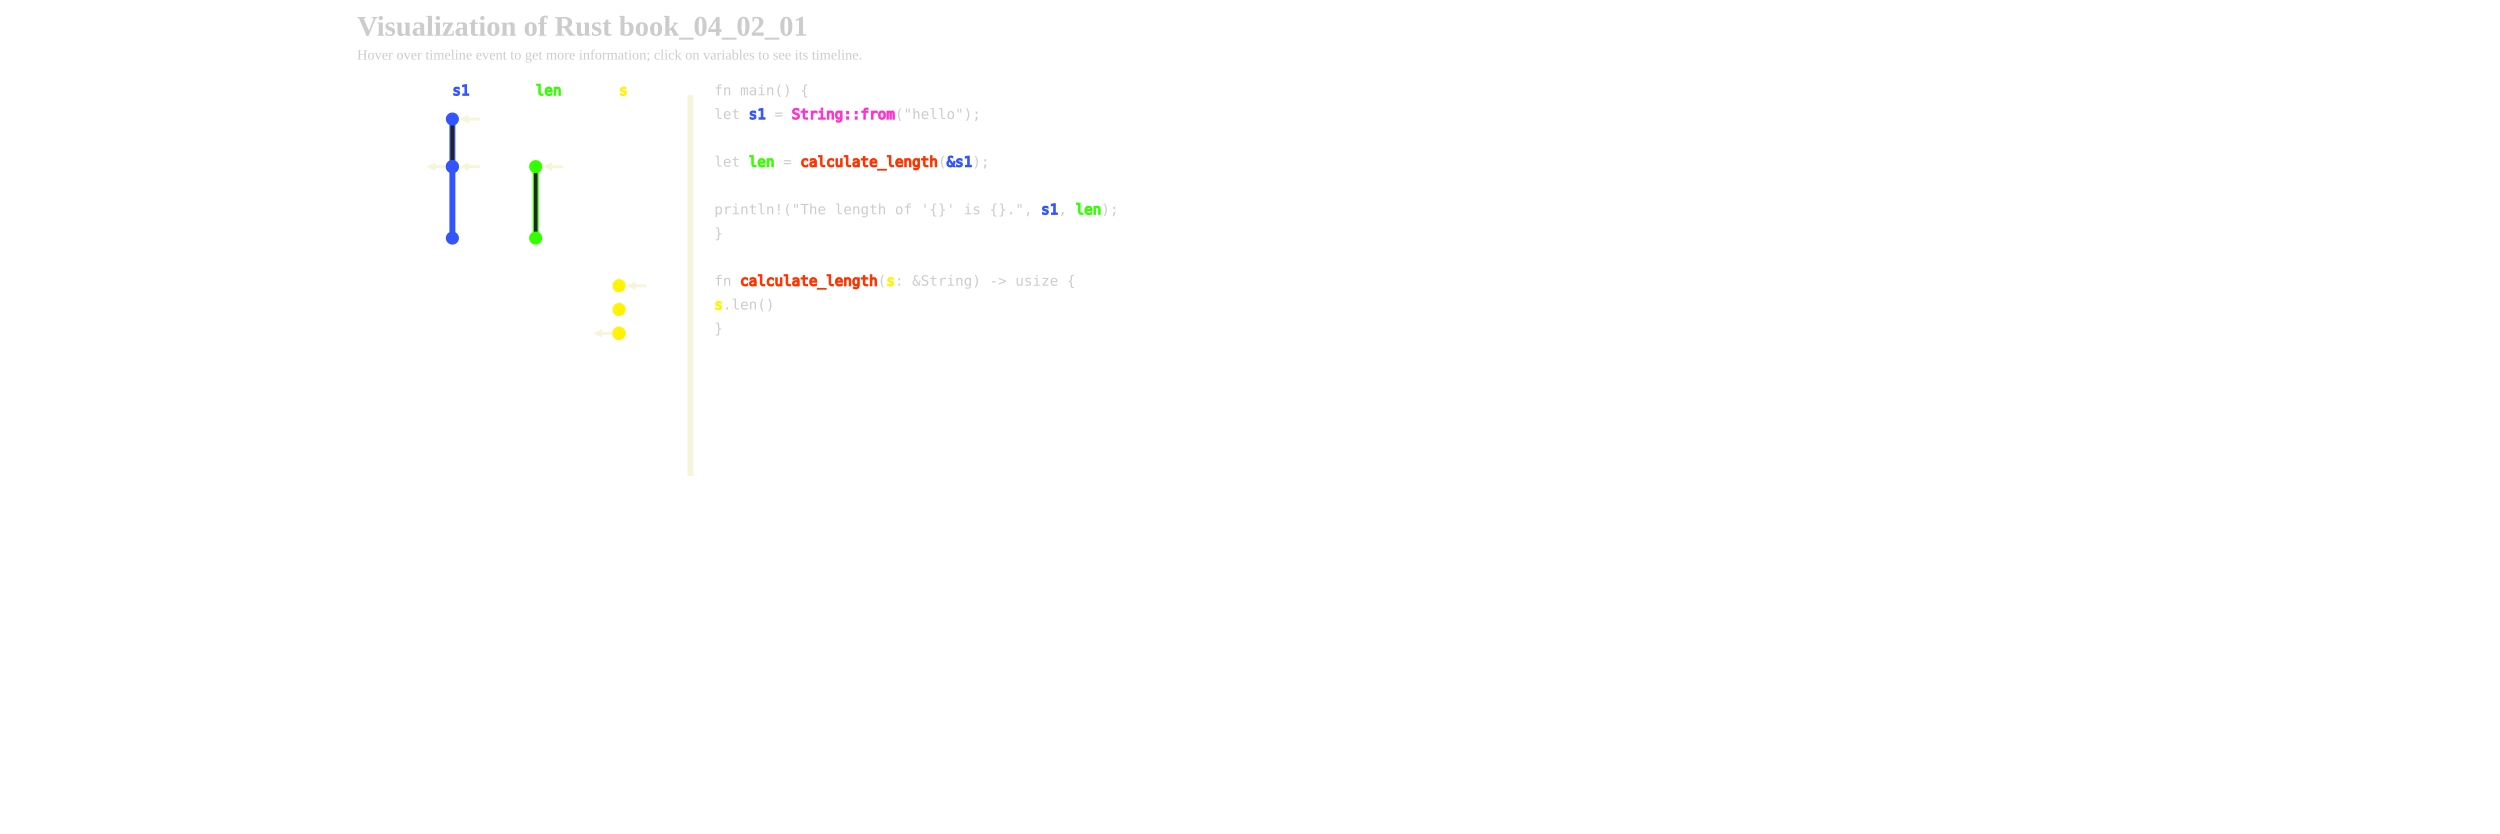
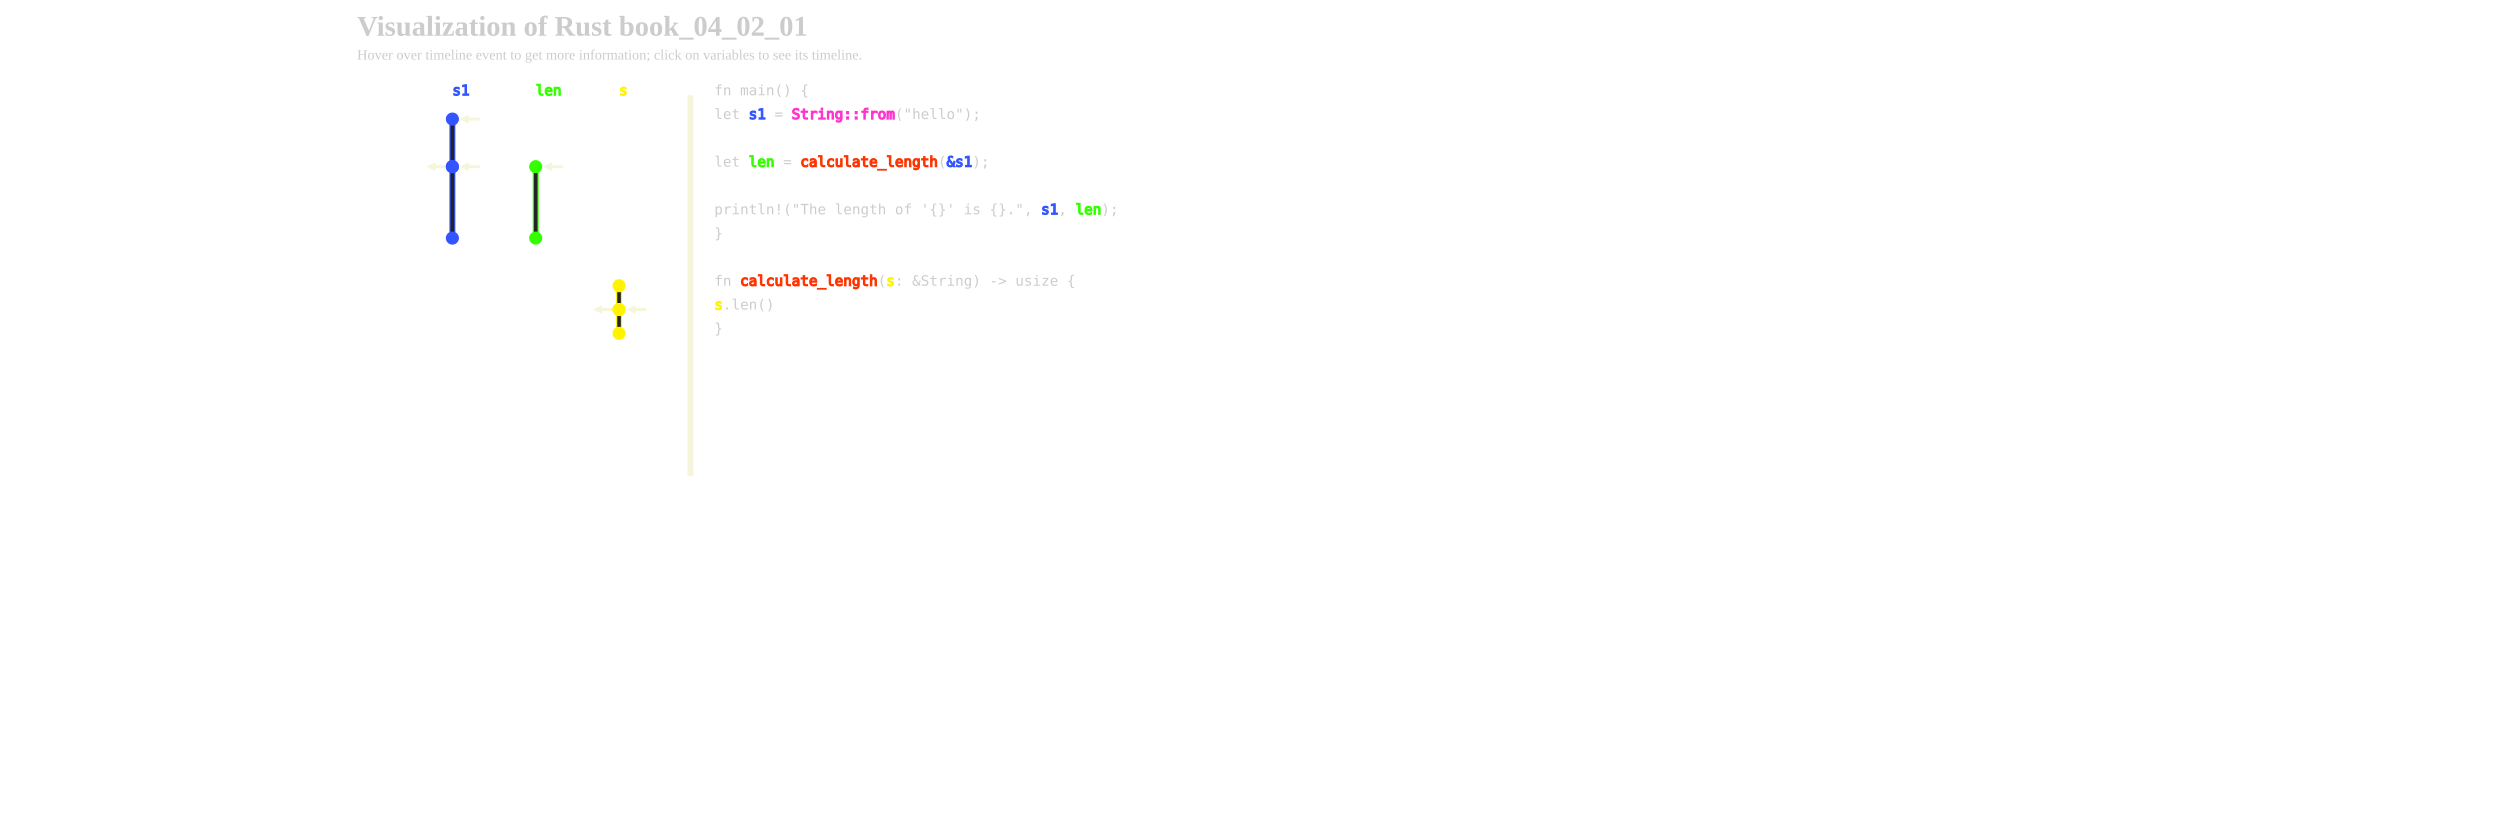
<svg xmlns="http://www.w3.org/2000/svg" xmlns:xlink="http://www.w3.org/1999/xlink" width="1800px" height="600px" viewBox="-300 0 1500 700">
  <defs>
    <style type="text/css">
        
        /* general setup */
svg {
    background-color: #232323;
}

text {
    fill: #cccccc;
    vertical-align: baseline;
    text-anchor: start;
}

#heading {
    font-size: 24px;
    font-weight: bold;
}

#caption {
    font-size: 12px;
}

/* code related styling */
text.code {
    white-space: pre;
    font-family: "monospace";
}

/* event related styling */
#eventDot:hover {
    transform: scale(1.5);
}

#eventDot {
    transition: all 0.3s;
}

/* timeline/event interaction styling */
.solid {
    stroke-width: 5px;
}

.hollow_internal {
    stroke-width: 3px;
    fill: #232323;
}

.dotted {
    stroke-width: 5px;
    stroke-dasharray: "2 1";
}

.extend {
    stroke-width: 1px;
    stroke-dasharray: "2 1";
}

.colorless {
    color: gray;
    fill: gray;
}

/* hash based styling */
[data-hash*="1"] {
    fill: #3355ff;
    stroke: #3355ff;
}

[data-hash*="2"] {
    fill: #33ff00;
    stroke: #33ff00;
}

[data-hash*="3"] {
    fill: #ff3300;
    stroke: #ff3300;
}

[data-hash*="4"] {
    fill: #fff300;
    stroke: #fff300;
}

[data-hash*="5"] {
    fill: #ff33cc;
    stroke: #ff33cc;
}

[data-hash*="6"] {
    fill: #00ffff;
    stroke: #00ffff;
}

[data-hash*="7"] {
    fill: #ff9900;
    stroke: #ff9900;
}

        
        </style>
    <circle id="eventDot" cx="0" cy="0" r="5" />
    <marker id="arrowHead" viewBox="0 0 10 10" refX="1" refY="5" markerUnits="strokeWidth" markerWidth="3px" markerHeight="3px" orient="auto" fill="beige">
      <path d="M 0 0 L 10 5 L 0 10 z" fill="inherit" />
    </marker>
  </defs>
  <g>
    <text id="heading" x="-300" y="30">Visualization of Rust book_04_02_01</text>
    <text id="caption" x="-300" y="50">Hover over timeline event to get more information; click on variables to see its timeline.</text>
  </g>
  <g id="labels">
-     <text class="code" x="-150" y="80" data-hash="2">len</text>
    <text class="code" x="-80" y="80" data-hash="4">s</text>
    <text class="code" x="-220" y="80" data-hash="1">s1</text>
+     <text class="code" x="-150" y="80" data-hash="2">len</text>
  </g>
  <g id="timelines">
    <line data-hash="1" class="solid" x1="-220" x2="-220" y1="100" y2="140" />
    <line stroke="#232323" stroke-width="3px" x1="-220" x2="-220" y1="105" y2="135" />
    <line data-hash="1" class="solid" x1="-220" x2="-220" y1="140" y2="140" />
    <line stroke="#232323" stroke-width="3px" x1="-220" x2="-220" y1="145" y2="135" />
-     <line data-hash="1" class="dotted" x1="-220" x2="-220" y1="140" y2="200" />
+     <line data-hash="1" class="solid" x1="-220" x2="-220" y1="140" y2="200" />
+     <line stroke="#232323" stroke-width="3px" x1="-220" x2="-220" y1="145" y2="195" />
    <line data-hash="2" class="solid" x1="-150" x2="-150" y1="140" y2="200" />
    <line stroke="#232323" stroke-width="3px" x1="-150" x2="-150" y1="145" y2="195" />
+     <line data-hash="4" class="solid" x1="-80" x2="-80" y1="240" y2="260" />
+     <line stroke="#232323" stroke-width="3px" x1="-80" x2="-80" y1="245" y2="255" />
+     <line data-hash="4" class="solid" x1="-80" x2="-80" y1="260" y2="260" />
+     <line stroke="#232323" stroke-width="3px" x1="-80" x2="-80" y1="265" y2="255" />
+     <line data-hash="4" class="solid" x1="-80" x2="-80" y1="260" y2="280" />
+     <line stroke="#232323" stroke-width="3px" x1="-80" x2="-80" y1="265" y2="275" />
  </g>
  <g id="arrows">
    <text x="-194" y="105" class="heavy" />
    <polyline stroke-width="2.5" stroke="beige" points="-197,100 -207,100 " marker-end="url(#arrowHead)" />
    <text x="-255" y="145" class="heavy" />
    <polyline stroke-width="2.5" stroke="beige" points="-225,140 -235,140 " marker-end="url(#arrowHead)" />
    <text x="-194" y="145" class="heavy" />
    <polyline stroke-width="2.5" stroke="beige" points="-197,140 -207,140 " marker-end="url(#arrowHead)" />
-     <text x="-54" y="245" class="heavy" />
-     <polyline stroke-width="2.5" stroke="beige" points="-57,240 -67,240 " marker-end="url(#arrowHead)" />
-     <text x="-115" y="285" class="heavy" />
-     <polyline stroke-width="2.5" stroke="beige" points="-85,280 -95,280 " marker-end="url(#arrowHead)" />
    <text x="-124" y="145" class="heavy" />
    <polyline stroke-width="2.5" stroke="beige" points="-127,140 -137,140 " marker-end="url(#arrowHead)" />
+     <text x="-115" y="265" class="heavy" />
+     <polyline stroke-width="2.5" stroke="beige" points="-85,260 -95,260 " marker-end="url(#arrowHead)" />
+     <text x="-54" y="265" class="heavy" />
+     <polyline stroke-width="2.5" stroke="beige" points="-57,260 -67,260 " marker-end="url(#arrowHead)" />
  </g>
  <g id="events">
    <use xlink:href="#eventDot" data-hash="1" x="-220" y="100" />
    <use xlink:href="#eventDot" data-hash="1" x="-220" y="140" />
    <use xlink:href="#eventDot" data-hash="1" x="-220" y="140" />
    <use xlink:href="#eventDot" data-hash="1" x="-220" y="200" />
    <use xlink:href="#eventDot" data-hash="2" x="-150" y="140" />
    <use xlink:href="#eventDot" data-hash="2" x="-150" y="200" />
    <use xlink:href="#eventDot" data-hash="4" x="-80" y="240" />
    <use xlink:href="#eventDot" data-hash="4" x="-80" y="260" />
-     <use xlink:href="#eventDot" data-hash="4" x="-80" y="280" />
+     <use xlink:href="#eventDot" data-hash="4" x="-80" y="260" />
    <use xlink:href="#eventDot" data-hash="4" x="-80" y="280" />
  </g>
  <g id="dividers">
    <line class="solid" stroke="beige" x1="-20" x2="-20" y1="80" y2="400" />
  </g>
  <g id="code">
    <text class="code" x="0" y="80"> fn main() { </text>
    <text class="code" x="0" y="100">     let <tspan data-hash="1">s1</tspan> = <tspan data-hash="5">String::from</tspan>("hello"); </text>
    <text class="code" x="0" y="120">  </text>
    <text class="code" x="0" y="140">     let <tspan data-hash="2">len</tspan> = <tspan data-hash="3">calculate_length</tspan>(<tspan data-hash="1">&amp;s1</tspan>); </text>
    <text class="code" x="0" y="160">  </text>
    <text class="code" x="0" y="180">     println!("The length of '{}' is {}.", <tspan data-hash="1">s1</tspan>, <tspan data-hash="2">len</tspan>); </text>
    <text class="code" x="0" y="200"> } </text>
    <text class="code" x="0" y="220">  </text>
    <text class="code" x="0" y="240"> fn <tspan data-hash="3">calculate_length</tspan>(<tspan data-hash="4">s</tspan>: &amp;String) -&gt; usize { </text>
    <text class="code" x="0" y="260">
      <tspan data-hash="4">s</tspan>.len() </text>
    <text class="code" x="0" y="280"> } </text>
  </g>
</svg>
